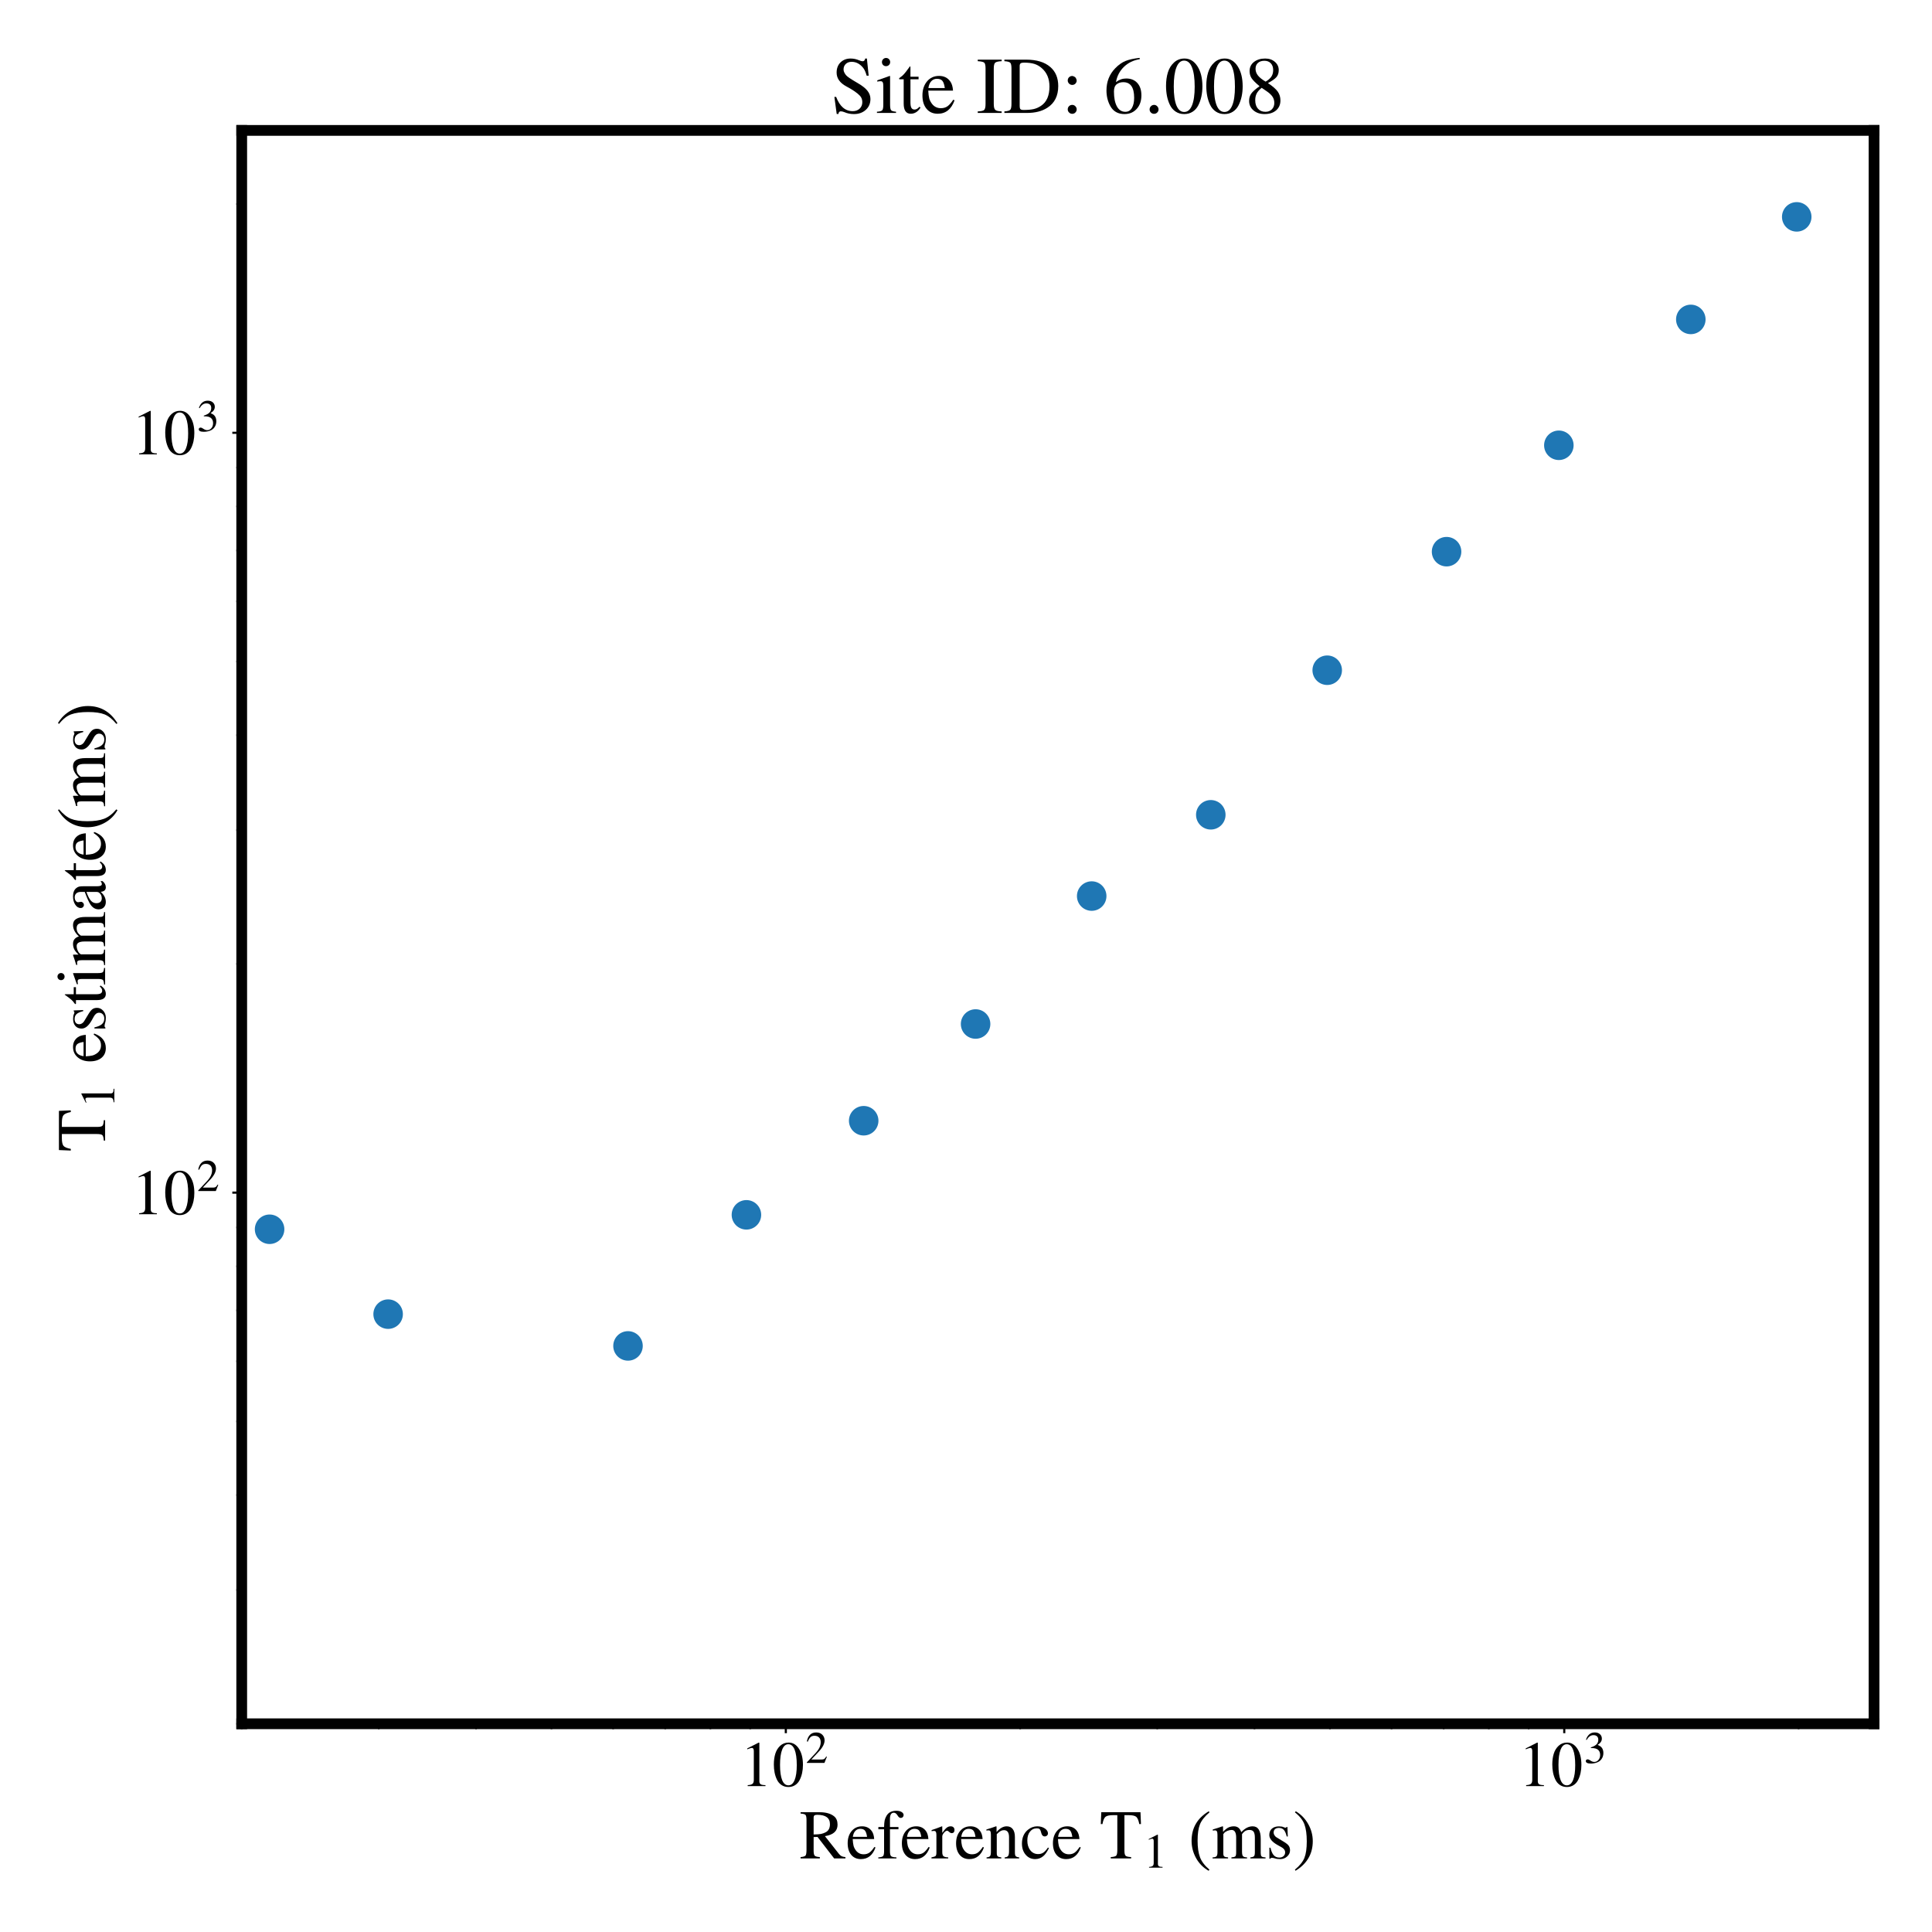
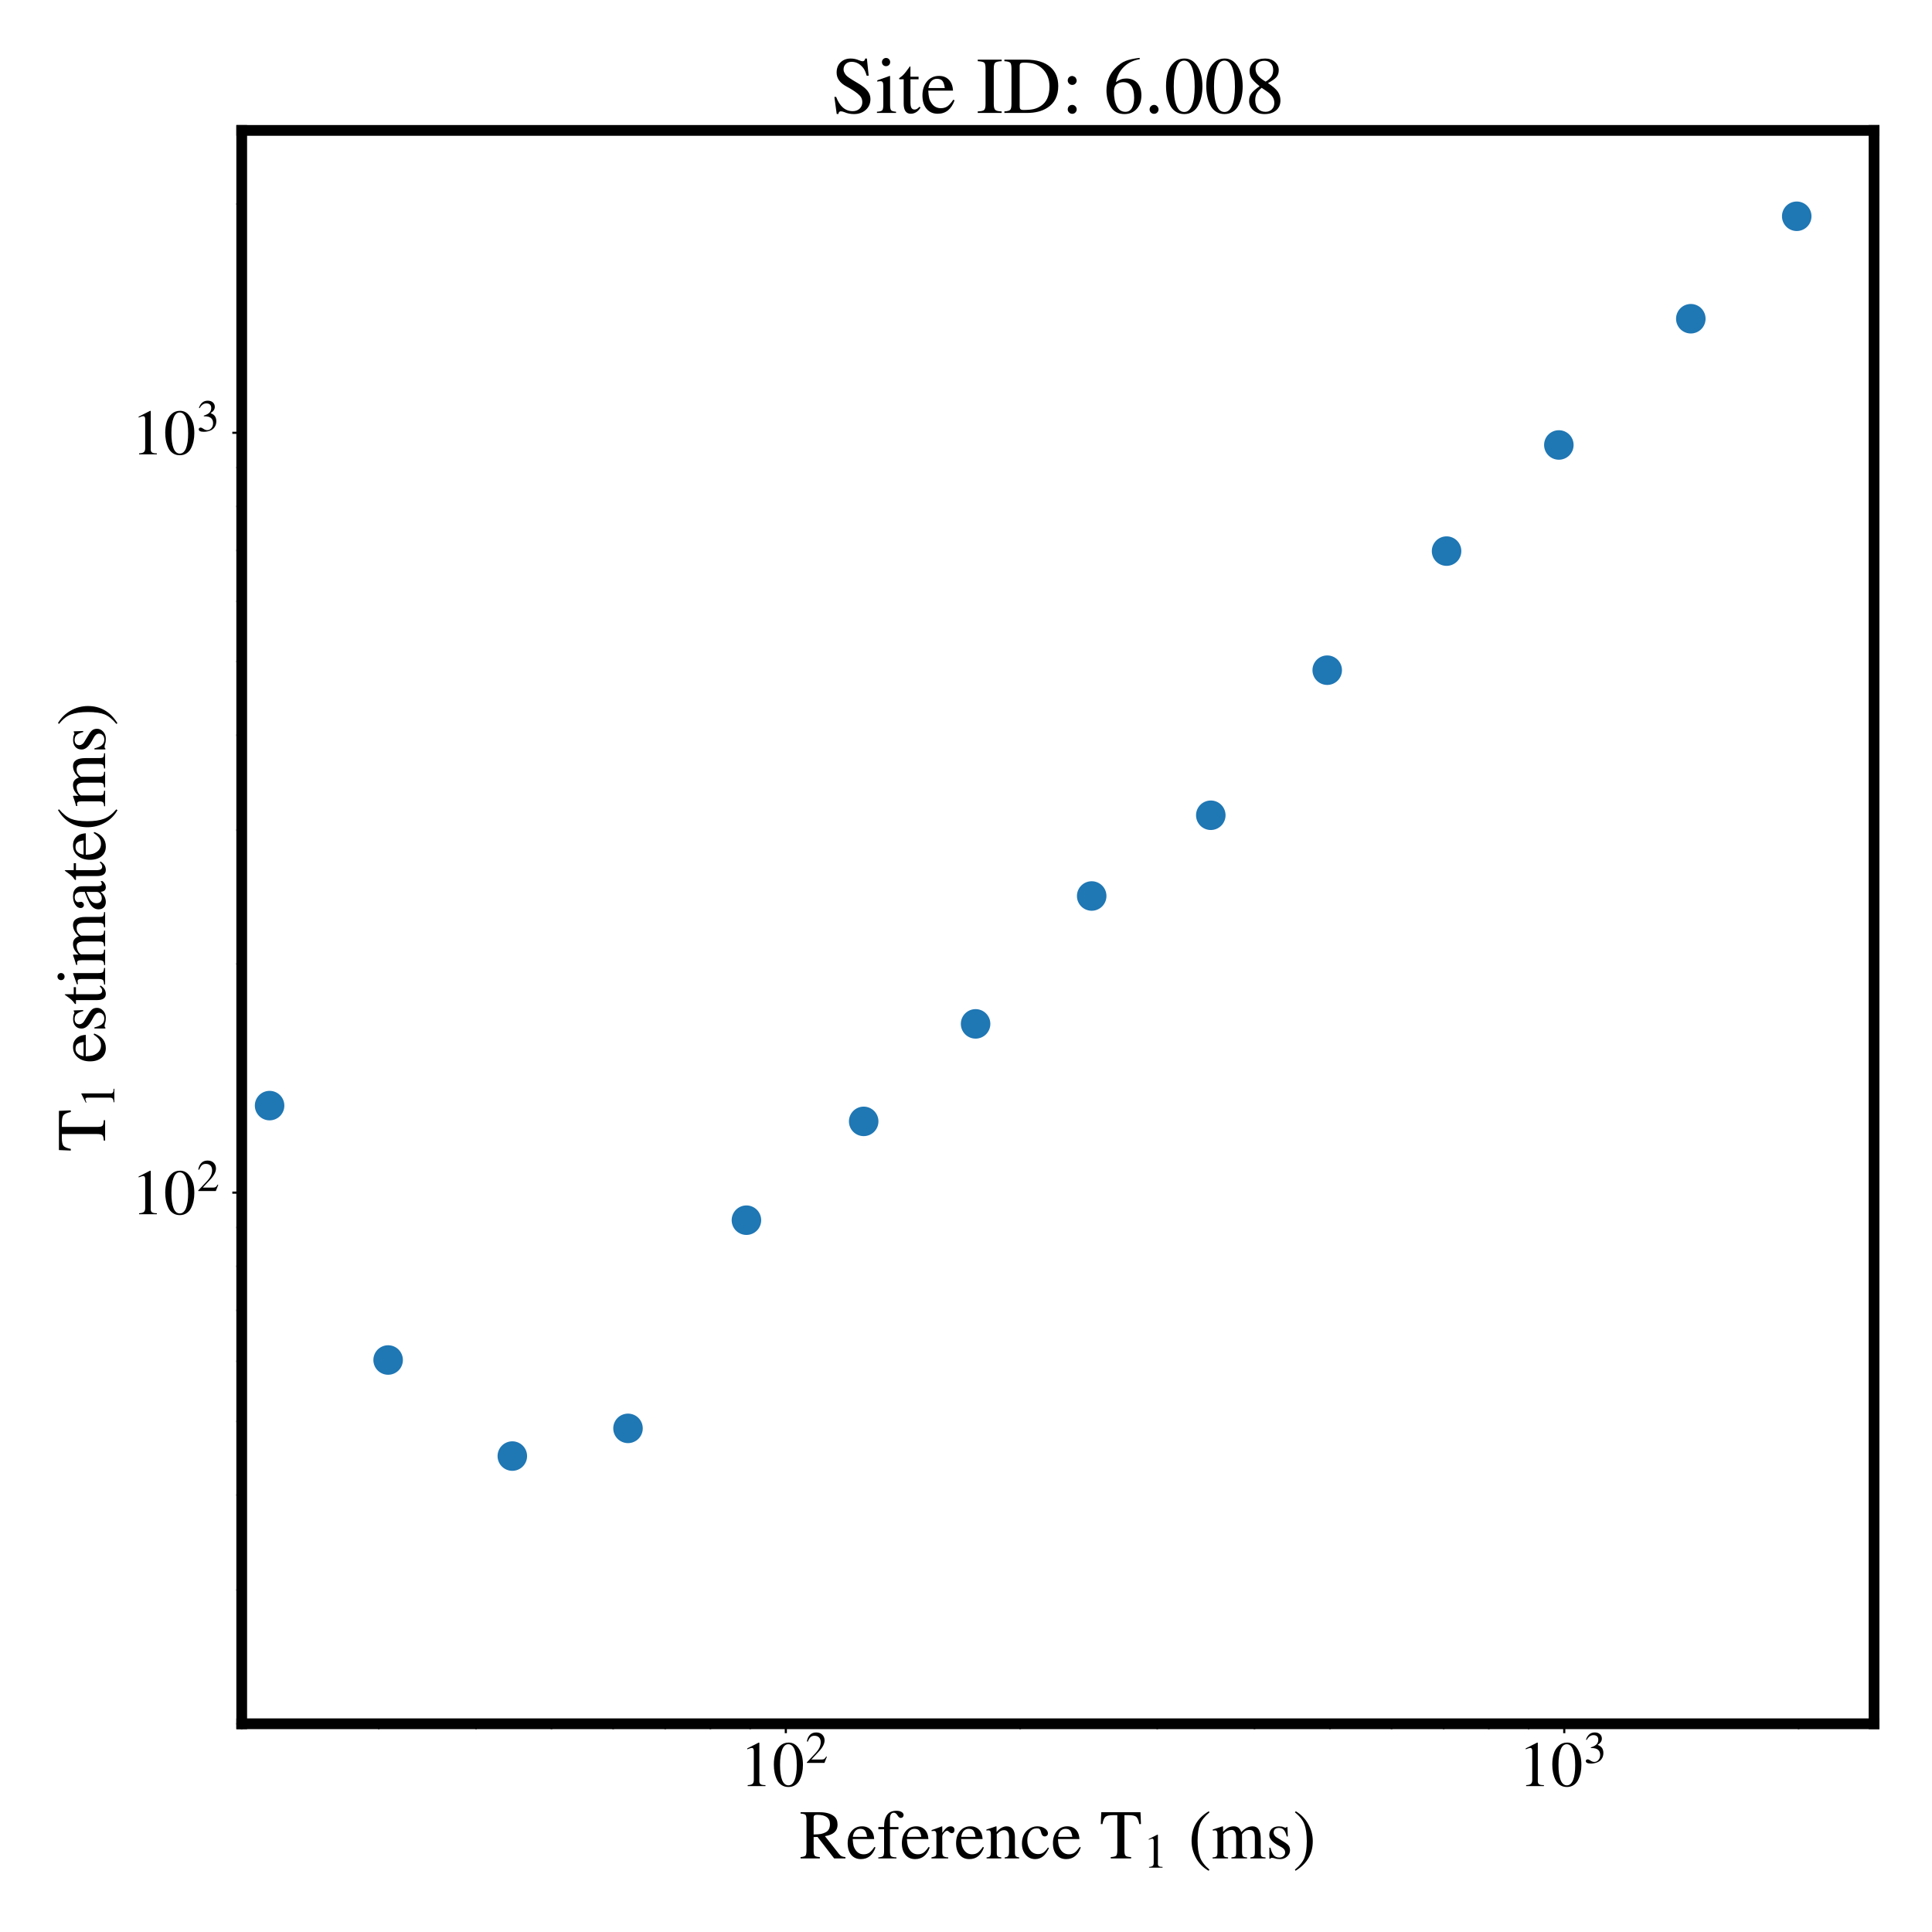
<svg xmlns="http://www.w3.org/2000/svg" xmlns:xlink="http://www.w3.org/1999/xlink" height="720pt" version="1.1" viewBox="0 0 720 720" width="720pt">
  <defs>
    <style type="text/css">*{stroke-linecap:butt;stroke-linejoin:round;}</style>
  </defs>
  <g id="figure_1">
    <g id="patch_1">
      <path d="M 0 720  L 720 720  L 720 0  L 0 0  z " style="fill:#ffffff;" />
    </g>
    <g id="axes_1">
      <g id="patch_2">
        <path d="M 90.08 642.4  L 698.4 642.4  L 698.4 48.6  L 90.08 48.6  z " style="fill:#ffffff;" />
      </g>
      <g id="matplotlib.axis_1">
        <g id="xtick_1">
          <g id="line2d_1">
            <defs>
-               <path d="M 0 0  L 0 3.5  " id="m06dbcc4817" style="stroke:#000000;stroke-width:0.8;" />
-             </defs>
-             <g>
-               <use style="stroke:#000000;stroke-width:0.8;" x="292.853" xlink:href="#m06dbcc4817" y="642.4" />
+               <path d="M 0 0  L 0 3.5  " id="mbd0b3188a4" style="stroke:#000000;stroke-width:0.8;" />
+             </defs>
+             <g>
+               <use style="stroke:#000000;stroke-width:0.8;" x="292.853" xlink:href="#mbd0b3188a4" y="642.4" />
            </g>
          </g>
          <g id="text_1">
            <g transform="translate(275.8133 665.7912)scale(0.24 -0.24)">
              <defs>
                <path d="M 39.406 0  L 11.797 0  L 11.797 1.5  Q 17.297 1.797 19.297 3.547  Q 21.297 5.297 21.297 9.5  L 21.297 54.406  Q 21.297 59.297 18.297 59.297  Q 16.906 59.297 13.797 58.094  L 11.094 57.094  L 11.094 58.5  L 29 67.594  L 29.906 67.297  L 29.906 7.594  Q 29.906 4.297 31.906 2.891  Q 33.906 1.5 39.406 1.5  z " id="STIXGeneral-Regular-49" />
                <path d="M 47.594 33  Q 47.594 26.297 46.297 20.344  Q 45 14.406 42.453 9.406  Q 39.906 4.406 35.406 1.5  Q 30.906 -1.406 25 -1.406  Q 18.906 -1.406 14.297 1.688  Q 9.703 4.797 7.203 10  Q 4.703 15.203 3.547 21.094  Q 2.406 27 2.406 33.594  Q 2.406 42.906 4.703 50.344  Q 7 57.797 12.344 62.688  Q 17.703 67.594 25.406 67.594  Q 35.203 67.594 41.391 58  Q 47.594 48.406 47.594 33  z M 38 32.5  Q 38 48.297 34.641 56.641  Q 31.297 65 24.797 65  Q 18.594 65 15.297 56.594  Q 12 48.203 12 32.906  Q 12 17.5 15.297 9.344  Q 18.594 1.203 25 1.203  Q 31.297 1.203 34.641 9.344  Q 38 17.5 38 32.5  z " id="STIXGeneral-Regular-48" />
                <path d="M 47.406 13.703  L 42 0  L 2.906 0  L 2.906 1.203  L 20.703 20.094  Q 27.703 27.406 30.703 33.5  Q 33.703 39.594 33.703 46.094  Q 33.703 52.797 30 56.5  Q 26.297 60.203 19.797 60.203  Q 14.406 60.203 11.25 57.391  Q 8.094 54.594 5.094 47.203  L 3 47.703  Q 4.703 57 9.844 62.297  Q 15 67.594 23.797 67.594  Q 32.094 67.594 37.188 62.594  Q 42.297 57.594 42.297 50  Q 42.297 38.703 29.5 25.203  L 13 7.594  L 36.406 7.594  Q 39.703 7.594 41.641 8.891  Q 43.594 10.203 46 14.297  z " id="STIXGeneral-Regular-50" />
              </defs>
              <use transform="translate(0 0.684375)" xlink:href="#STIXGeneral-Regular-49" />
              <use transform="translate(49.99999 0.684375)" xlink:href="#STIXGeneral-Regular-48" />
              <use transform="translate(101.575 36.68438)scale(0.7)" xlink:href="#STIXGeneral-Regular-50" />
            </g>
          </g>
        </g>
        <g id="xtick_2">
          <g id="line2d_2">
            <g>
-               <use style="stroke:#000000;stroke-width:0.8;" x="582.956" xlink:href="#m06dbcc4817" y="642.4" />
+               <use style="stroke:#000000;stroke-width:0.8;" x="582.956" xlink:href="#mbd0b3188a4" y="642.4" />
            </g>
          </g>
          <g id="text_2">
            <g transform="translate(565.9164 665.7912)scale(0.24 -0.24)">
              <defs>
                <path d="M 6.094 51  L 4.5 51.406  Q 6.797 58.906 11.688 63.25  Q 16.594 67.594 24.094 67.594  Q 31.094 67.594 35.391 63.797  Q 39.703 60 39.703 53.906  Q 39.703 45.703 30.406 40.094  Q 35.906 37.703 38.703 34.797  Q 43.094 29.906 43.094 21.906  Q 43.094 13.906 38.5 7.906  Q 35.094 3.297 28.75 0.938  Q 22.406 -1.406 15.297 -1.406  Q 4.094 -1.406 4.094 4.297  Q 4.094 5.906 5.297 6.906  Q 6.5 7.906 8.203 7.906  Q 10.703 7.906 14.297 5.297  Q 18.703 2.203 22.906 2.203  Q 28.406 2.203 32.156 6.641  Q 35.906 11.094 35.906 17.5  Q 35.906 29 25.5 32  Q 22.406 33 15.297 33  L 15.297 34.406  Q 20.906 36.297 23.703 38  Q 31.797 42.594 31.797 51.406  Q 31.797 56.406 28.938 59  Q 26.094 61.594 21 61.594  Q 12 61.594 6.094 51  z " id="STIXGeneral-Regular-51" />
              </defs>
              <use transform="translate(0 0.684375)" xlink:href="#STIXGeneral-Regular-49" />
              <use transform="translate(49.99999 0.684375)" xlink:href="#STIXGeneral-Regular-48" />
              <use transform="translate(101.575 36.68438)scale(0.7)" xlink:href="#STIXGeneral-Regular-51" />
            </g>
          </g>
        </g>
        <g id="xtick_3">
          <g id="line2d_3">
            <defs>
-               <path d="M 0 0  L 0 2  " id="me43adddd44" style="stroke:#000000;stroke-width:0.6;" />
-             </defs>
-             <g>
-               <use style="stroke:#000000;stroke-width:0.6;" x="90.08" xlink:href="#me43adddd44" y="642.4" />
+               <path d="M 0 0  L 0 2  " id="m724d293ea2" style="stroke:#000000;stroke-width:0.6;" />
+             </defs>
+             <g>
+               <use style="stroke:#000000;stroke-width:0.6;" x="90.08" xlink:href="#m724d293ea2" y="642.4" />
            </g>
          </g>
        </g>
        <g id="xtick_4">
          <g id="line2d_4">
            <g>
-               <use style="stroke:#000000;stroke-width:0.6;" x="141.165" xlink:href="#me43adddd44" y="642.4" />
+               <use style="stroke:#000000;stroke-width:0.6;" x="141.165" xlink:href="#m724d293ea2" y="642.4" />
            </g>
          </g>
        </g>
        <g id="xtick_5">
          <g id="line2d_5">
            <g>
-               <use style="stroke:#000000;stroke-width:0.6;" x="177.41" xlink:href="#me43adddd44" y="642.4" />
+               <use style="stroke:#000000;stroke-width:0.6;" x="177.41" xlink:href="#m724d293ea2" y="642.4" />
            </g>
          </g>
        </g>
        <g id="xtick_6">
          <g id="line2d_6">
            <g>
-               <use style="stroke:#000000;stroke-width:0.6;" x="205.524" xlink:href="#me43adddd44" y="642.4" />
+               <use style="stroke:#000000;stroke-width:0.6;" x="205.524" xlink:href="#m724d293ea2" y="642.4" />
            </g>
          </g>
        </g>
        <g id="xtick_7">
          <g id="line2d_7">
            <g>
-               <use style="stroke:#000000;stroke-width:0.6;" x="228.494" xlink:href="#me43adddd44" y="642.4" />
+               <use style="stroke:#000000;stroke-width:0.6;" x="228.494" xlink:href="#m724d293ea2" y="642.4" />
            </g>
          </g>
        </g>
        <g id="xtick_8">
          <g id="line2d_8">
            <g>
-               <use style="stroke:#000000;stroke-width:0.6;" x="247.916" xlink:href="#me43adddd44" y="642.4" />
+               <use style="stroke:#000000;stroke-width:0.6;" x="247.916" xlink:href="#m724d293ea2" y="642.4" />
            </g>
          </g>
        </g>
        <g id="xtick_9">
          <g id="line2d_9">
            <g>
-               <use style="stroke:#000000;stroke-width:0.6;" x="264.739" xlink:href="#me43adddd44" y="642.4" />
+               <use style="stroke:#000000;stroke-width:0.6;" x="264.739" xlink:href="#m724d293ea2" y="642.4" />
            </g>
          </g>
        </g>
        <g id="xtick_10">
          <g id="line2d_10">
            <g>
-               <use style="stroke:#000000;stroke-width:0.6;" x="279.579" xlink:href="#me43adddd44" y="642.4" />
+               <use style="stroke:#000000;stroke-width:0.6;" x="279.579" xlink:href="#m724d293ea2" y="642.4" />
            </g>
          </g>
        </g>
        <g id="xtick_11">
          <g id="line2d_11">
            <g>
-               <use style="stroke:#000000;stroke-width:0.6;" x="380.183" xlink:href="#me43adddd44" y="642.4" />
+               <use style="stroke:#000000;stroke-width:0.6;" x="380.183" xlink:href="#m724d293ea2" y="642.4" />
            </g>
          </g>
        </g>
        <g id="xtick_12">
          <g id="line2d_12">
            <g>
-               <use style="stroke:#000000;stroke-width:0.6;" x="431.268" xlink:href="#me43adddd44" y="642.4" />
+               <use style="stroke:#000000;stroke-width:0.6;" x="431.268" xlink:href="#m724d293ea2" y="642.4" />
            </g>
          </g>
        </g>
        <g id="xtick_13">
          <g id="line2d_13">
            <g>
-               <use style="stroke:#000000;stroke-width:0.6;" x="467.513" xlink:href="#me43adddd44" y="642.4" />
+               <use style="stroke:#000000;stroke-width:0.6;" x="467.513" xlink:href="#m724d293ea2" y="642.4" />
            </g>
          </g>
        </g>
        <g id="xtick_14">
          <g id="line2d_14">
            <g>
-               <use style="stroke:#000000;stroke-width:0.6;" x="495.627" xlink:href="#me43adddd44" y="642.4" />
+               <use style="stroke:#000000;stroke-width:0.6;" x="495.627" xlink:href="#m724d293ea2" y="642.4" />
            </g>
          </g>
        </g>
        <g id="xtick_15">
          <g id="line2d_15">
            <g>
-               <use style="stroke:#000000;stroke-width:0.6;" x="518.597" xlink:href="#me43adddd44" y="642.4" />
+               <use style="stroke:#000000;stroke-width:0.6;" x="518.597" xlink:href="#m724d293ea2" y="642.4" />
            </g>
          </g>
        </g>
        <g id="xtick_16">
          <g id="line2d_16">
            <g>
-               <use style="stroke:#000000;stroke-width:0.6;" x="538.019" xlink:href="#me43adddd44" y="642.4" />
+               <use style="stroke:#000000;stroke-width:0.6;" x="538.019" xlink:href="#m724d293ea2" y="642.4" />
            </g>
          </g>
        </g>
        <g id="xtick_17">
          <g id="line2d_17">
            <g>
-               <use style="stroke:#000000;stroke-width:0.6;" x="554.842" xlink:href="#me43adddd44" y="642.4" />
+               <use style="stroke:#000000;stroke-width:0.6;" x="554.842" xlink:href="#m724d293ea2" y="642.4" />
            </g>
          </g>
        </g>
        <g id="xtick_18">
          <g id="line2d_18">
            <g>
-               <use style="stroke:#000000;stroke-width:0.6;" x="569.682" xlink:href="#me43adddd44" y="642.4" />
+               <use style="stroke:#000000;stroke-width:0.6;" x="569.682" xlink:href="#m724d293ea2" y="642.4" />
            </g>
          </g>
        </g>
        <g id="xtick_19">
          <g id="line2d_19">
            <g>
-               <use style="stroke:#000000;stroke-width:0.6;" x="670.286" xlink:href="#me43adddd44" y="642.4" />
+               <use style="stroke:#000000;stroke-width:0.6;" x="670.286" xlink:href="#m724d293ea2" y="642.4" />
            </g>
          </g>
        </g>
        <g id="text_3">
          <g transform="translate(297.91 692.7572)scale(0.26 -0.26)">
            <defs>
              <path d="M 66 0  L 49.797 0  L 26 30.797  L 20.406 30.594  L 20.406 11.203  Q 20.406 5.5 21.953 3.891  Q 23.5 2.297 29.297 1.906  L 29.297 0  L 1.703 0  L 1.703 1.906  Q 7.406 2.406 8.797 4.094  Q 10.203 5.797 10.203 12.406  L 10.203 55.094  Q 10.203 60.703 8.797 62.297  Q 7.406 63.906 1.703 64.297  L 1.703 66.203  L 28.906 66.203  Q 42.594 66.203 49.797 60.297  Q 54.703 56.297 54.703 48.297  Q 54.703 34.703 36.594 31.906  L 56.594 6.594  Q 58.703 4 60.594 3.094  Q 62.5 2.203 66 1.906  z M 20.406 58.297  L 20.406 34.297  Q 27.594 34.406 31.094 35.094  Q 34.594 35.797 38.094 37.703  Q 43.797 40.906 43.797 49.094  Q 43.797 62.5 25.5 62.5  Q 22.797 62.5 21.594 61.641  Q 20.406 60.797 20.406 58.297  z " id="STIXGeneral-Regular-82" />
              <path d="M 40.797 16.406  L 42.406 15.703  Q 36.406 -1 21.5 -1  Q 12.703 -1 7.594 5.141  Q 2.5 11.297 2.5 21.703  Q 2.5 32.406 8.203 39.203  Q 13.906 46 23.203 46  Q 32.203 46 37.094 39.094  Q 40 35.094 40.5 27.703  L 9.703 27.703  Q 10.094 21.406 10.938 18.094  Q 11.797 14.797 14.297 11.406  Q 18.5 5.906 25.406 5.906  Q 30.297 5.906 33.641 8.297  Q 37 10.703 40.797 16.406  z M 9.906 30.906  L 30.297 30.906  Q 29.406 37.203 27.344 39.797  Q 25.297 42.406 20.5 42.406  Q 16.297 42.406 13.5 39.453  Q 10.703 36.5 9.906 30.906  z " id="STIXGeneral-Regular-101" />
              <path d="M 2.094 45  L 10.297 45  Q 10.406 51 11.094 54.344  Q 11.797 57.703 13.797 61.094  Q 18 68.297 27.906 68.297  Q 32.406 68.297 35.344 66.547  Q 38.297 64.797 38.297 62.094  Q 38.297 60.406 37.094 59.203  Q 35.906 58 34.094 58  Q 31.703 58 29.594 61.594  Q 27.203 65.5 24.297 65.5  Q 18.703 65.5 18.703 56.594  L 18.703 45  L 30.906 45  L 30.906 41.797  L 18.703 41.797  L 18.703 10.406  Q 18.703 4.797 20.297 3.25  Q 21.906 1.703 28 1.5  L 28 0  L 2 0  L 2 1.5  Q 7.406 1.797 8.844 3.344  Q 10.297 4.906 10.297 10.406  L 10.297 41.797  L 2.094 41.797  z " id="STIXGeneral-Regular-102" />
              <path d="M 16 45.797  L 16 36.594  Q 19.797 42 22.344 44  Q 24.906 46 28 46  Q 30.594 46 32.047 44.594  Q 33.5 43.203 33.5 40.703  Q 33.5 38.594 32.453 37.391  Q 31.406 36.203 29.594 36.203  Q 27.703 36.203 25.594 38.203  Q 24 39.703 23 39.703  Q 20.906 39.703 18.453 36.797  Q 16 33.906 16 31.5  L 16 9  Q 16 4.703 17.703 3.203  Q 19.406 1.703 24.5 1.5  L 24.5 0  L 0.5 0  L 0.5 1.5  Q 5.297 2.406 6.438 3.5  Q 7.594 4.594 7.594 8.406  L 7.594 33.406  Q 7.594 36.703 6.844 38.047  Q 6.094 39.406 4.203 39.406  Q 2.594 39.406 0.703 39  L 0.703 40.594  Q 7 42.594 15.5 46  z " id="STIXGeneral-Regular-114" />
              <path d="M 48.5 0  L 27.703 0  L 27.797 1.5  Q 31.5 1.797 32.75 3.641  Q 34 5.5 34 10.5  L 34 30.406  Q 34 40.5 26.703 40.5  Q 24.203 40.5 22 39.297  Q 19.797 38.094 16.406 34.797  L 16.406 7.203  Q 16.406 4.203 17.75 3  Q 19.094 1.797 22.906 1.5  L 22.906 0  L 1.797 0  L 1.797 1.5  Q 5.594 1.797 6.797 3.344  Q 8 4.906 8 9.406  L 8 33.703  Q 8 37.406 7.297 38.797  Q 6.594 40.203 4.5 40.203  Q 2.5 40.203 1.594 39.797  L 1.594 41.5  Q 8.594 43.5 15.297 46  L 16.094 45.703  L 16.094 37.906  L 16.203 37.906  Q 23.297 46 30.594 46  Q 36.297 46 39.344 42  Q 42.406 38 42.406 30.594  L 42.406 8.5  Q 42.406 4.5 43.594 3.203  Q 44.797 1.906 48.5 1.5  z " id="STIXGeneral-Regular-110" />
              <path d="M 39.797 15.594  L 41.203 14.703  Q 36.906 6.297 33 3.203  Q 27.906 -1 21.5 -1  Q 13.203 -1 7.844 5.25  Q 2.5 11.5 2.5 21.203  Q 2.5 33.906 10.906 40.906  Q 17.094 46 24.406 46  Q 30.703 46 35.25 42.953  Q 39.797 39.906 39.797 35.703  Q 39.797 34 38.391 32.75  Q 37 31.5 35.094 31.5  Q 31.594 31.5 30.297 36.094  L 29.703 38.297  Q 28.906 41.094 27.703 42.094  Q 26.5 43.094 23.797 43.094  Q 17.703 43.094 13.953 38.297  Q 10.203 33.5 10.203 25.703  Q 10.203 17.094 14.5 11.641  Q 18.797 6.203 25.703 6.203  Q 30 6.203 33.094 8.25  Q 36.203 10.297 39.797 15.594  z " id="STIXGeneral-Regular-99" />
              <path id="STIXGeneral-Regular-32" />
              <path d="M 59.297 49.203  L 56.906 49.203  Q 55.297 57.406 52.391 59.703  Q 49.5 62 41.5 62  L 35.594 62  L 35.594 11.094  Q 35.594 5.406 37.297 3.797  Q 39 2.203 45.203 1.906  L 45.203 0  L 16 0  L 16 1.906  Q 22.297 2.297 23.844 4  Q 25.406 5.703 25.406 12.297  L 25.406 62  L 19.406 62  Q 11.297 62 8.438 59.641  Q 5.594 57.297 4.094 49.203  L 1.703 49.203  L 2.406 66.203  L 58.594 66.203  z " id="STIXGeneral-Regular-84" />
              <path d="M 30.406 -16.094  L 29.203 -17.703  Q 17.594 -11.094 11.188 0.5  Q 4.797 12.094 4.797 25.203  Q 4.797 52.906 29.5 67.594  L 30.406 66  Q 20.203 57.297 16.797 48.844  Q 13.406 40.406 13.406 25.5  Q 13.406 10.703 16.906 1.5  Q 20.406 -7.703 30.406 -16.094  z " id="STIXGeneral-Regular-40" />
              <path d="M 77.5 0  L 55.703 0  L 55.703 1.5  Q 59.906 1.906 61.047 3.25  Q 62.203 4.594 62.203 9  L 62.203 29.594  Q 62.203 35.594 60.453 38.188  Q 58.703 40.797 54.5 40.797  Q 51 40.797 48.547 39.391  Q 46.094 38 43.797 34.703  L 43.797 9.5  Q 43.797 4.703 45.25 3.141  Q 46.703 1.594 51 1.5  L 51 0  L 28.594 0  L 28.594 1.5  Q 33 1.797 34.203 2.938  Q 35.406 4.094 35.406 8.594  L 35.406 29.703  Q 35.406 40.797 28.906 40.797  Q 26.094 40.797 22.938 39.547  Q 19.797 38.297 18.297 36.5  Q 17 35 17 34.797  L 17 7  Q 17 3.797 18.391 2.75  Q 19.797 1.703 23.797 1.5  L 23.797 0  L 1.594 0  L 1.594 1.5  Q 5.797 1.594 7.188 3.047  Q 8.594 4.5 8.594 8.797  L 8.594 33.594  Q 8.594 37.297 7.797 38.75  Q 7 40.203 5.094 40.203  Q 3.594 40.203 1.906 39.797  L 1.906 41.5  Q 8.703 43.406 15.797 46  L 16.594 45.703  L 16.594 38.297  L 16.797 38.297  Q 21.297 43 24.75 44.5  Q 28.203 46 32.094 46  Q 40 46 42.703 37.594  Q 50.5 46 59 46  Q 70.594 46 70.594 28  L 70.594 7.703  Q 70.594 4.406 71.594 3.156  Q 72.594 1.906 74.906 1.703  L 77.5 1.5  z " id="STIXGeneral-Regular-109" />
              <path d="M 15.594 30.094  L 26 23.797  Q 31 20.797 32.891 18.188  Q 34.797 15.594 34.797 11.5  Q 34.797 6.5 30.641 2.75  Q 26.5 -1 20.797 -1  Q 16.094 -1 13.5 -0.094  Q 10.797 0.797 8.906 0.797  Q 7.203 0.797 6.5 -0.406  L 5.203 -0.406  L 5.203 15.297  L 6.797 15.297  Q 8.406 8 11.406 4.594  Q 14.406 1.203 19.5 1.203  Q 23.203 1.203 25.5 3.297  Q 27.797 5.406 27.797 8.594  Q 27.797 13.203 22.5 16.094  L 17.094 19.094  Q 5.094 25.797 5.094 33.594  Q 5.094 39.406 8.844 42.656  Q 12.594 45.906 18.906 45.906  Q 23.297 45.906 25.594 44.797  Q 27.406 44 28.406 44  Q 29.094 44 30 45  L 31.094 45  L 31.594 31.406  L 30.094 31.406  Q 28.406 38.203 25.844 40.953  Q 23.297 43.703 18.797 43.703  Q 15.406 43.703 13.344 42  Q 11.297 40.297 11.297 36.906  Q 11.297 35.203 12.438 33.25  Q 13.594 31.297 15.594 30.094  z " id="STIXGeneral-Regular-115" />
              <path d="M 2.906 66  L 4.094 67.594  Q 15.5 60.797 22 49.188  Q 28.5 37.594 28.5 24.703  Q 28.5 -2.594 3.797 -17.703  L 2.906 -16.094  Q 13.203 -7.594 16.547 0.844  Q 19.906 9.297 19.906 24.406  Q 19.906 39.594 16.547 48.75  Q 13.203 57.906 2.906 66  z " id="STIXGeneral-Regular-41" />
            </defs>
            <use transform="translate(0 0.703125)" xlink:href="#STIXGeneral-Regular-82" />
            <use transform="translate(66.7 0.703125)" xlink:href="#STIXGeneral-Regular-101" />
            <use transform="translate(111.1 0.703125)" xlink:href="#STIXGeneral-Regular-102" />
            <use transform="translate(144.4 0.703125)" xlink:href="#STIXGeneral-Regular-101" />
            <use transform="translate(188.8 0.703125)" xlink:href="#STIXGeneral-Regular-114" />
            <use transform="translate(222.1 0.703125)" xlink:href="#STIXGeneral-Regular-101" />
            <use transform="translate(266.5 0.703125)" xlink:href="#STIXGeneral-Regular-110" />
            <use transform="translate(316.4999 0.703125)" xlink:href="#STIXGeneral-Regular-99" />
            <use transform="translate(360.8999 0.703125)" xlink:href="#STIXGeneral-Regular-101" />
            <use transform="translate(405.2999 0.703125)" xlink:href="#STIXGeneral-Regular-32" />
            <use transform="translate(430.2999 0.703125)" xlink:href="#STIXGeneral-Regular-84" />
            <use transform="translate(492.9432 -12.525)scale(0.7)" xlink:href="#STIXGeneral-Regular-49" />
            <use transform="translate(532.3525 0.703125)" xlink:href="#STIXGeneral-Regular-32" />
            <use transform="translate(557.3525 0.703125)" xlink:href="#STIXGeneral-Regular-40" />
            <use transform="translate(590.6525 0.703125)" xlink:href="#STIXGeneral-Regular-109" />
            <use transform="translate(668.4525 0.703125)" xlink:href="#STIXGeneral-Regular-115" />
            <use transform="translate(707.3525 0.703125)" xlink:href="#STIXGeneral-Regular-41" />
          </g>
        </g>
      </g>
      <g id="matplotlib.axis_2">
        <g id="ytick_1">
          <g id="line2d_20">
            <defs>
-               <path d="M 0 0  L -3.5 0  " id="md7c97d9076" style="stroke:#000000;stroke-width:0.8;" />
-             </defs>
-             <g>
-               <use style="stroke:#000000;stroke-width:0.8;" x="90.08" xlink:href="#md7c97d9076" y="444.467" />
+               <path d="M 0 0  L -3.5 0  " id="m0804178d48" style="stroke:#000000;stroke-width:0.8;" />
+             </defs>
+             <g>
+               <use style="stroke:#000000;stroke-width:0.8;" x="90.08" xlink:href="#m0804178d48" y="444.467" />
            </g>
          </g>
          <g id="text_4">
            <g transform="translate(49 452.6623)scale(0.24 -0.24)">
              <use transform="translate(0 0.684375)" xlink:href="#STIXGeneral-Regular-49" />
              <use transform="translate(49.99999 0.684375)" xlink:href="#STIXGeneral-Regular-48" />
              <use transform="translate(101.575 36.68438)scale(0.7)" xlink:href="#STIXGeneral-Regular-50" />
            </g>
          </g>
        </g>
        <g id="ytick_2">
          <g id="line2d_21">
            <g>
-               <use style="stroke:#000000;stroke-width:0.8;" x="90.08" xlink:href="#md7c97d9076" y="161.288" />
+               <use style="stroke:#000000;stroke-width:0.8;" x="90.08" xlink:href="#m0804178d48" y="161.288" />
            </g>
          </g>
          <g id="text_5">
            <g transform="translate(49 169.4837)scale(0.24 -0.24)">
              <use transform="translate(0 0.684375)" xlink:href="#STIXGeneral-Regular-49" />
              <use transform="translate(49.99999 0.684375)" xlink:href="#STIXGeneral-Regular-48" />
              <use transform="translate(101.575 36.68438)scale(0.7)" xlink:href="#STIXGeneral-Regular-51" />
            </g>
          </g>
        </g>
        <g id="ytick_3">
          <g id="line2d_22">
            <defs>
-               <path d="M 0 0  L -2 0  " id="m8c0775eaf2" style="stroke:#000000;stroke-width:0.6;" />
-             </defs>
-             <g>
-               <use style="stroke:#000000;stroke-width:0.6;" x="90.08" xlink:href="#m8c0775eaf2" y="642.4" />
+               <path d="M 0 0  L -2 0  " id="ma21bcf3471" style="stroke:#000000;stroke-width:0.6;" />
+             </defs>
+             <g>
+               <use style="stroke:#000000;stroke-width:0.6;" x="90.08" xlink:href="#ma21bcf3471" y="642.4" />
            </g>
          </g>
        </g>
        <g id="ytick_4">
          <g id="line2d_23">
            <g>
-               <use style="stroke:#000000;stroke-width:0.6;" x="90.08" xlink:href="#m8c0775eaf2" y="592.535" />
+               <use style="stroke:#000000;stroke-width:0.6;" x="90.08" xlink:href="#ma21bcf3471" y="592.535" />
            </g>
          </g>
        </g>
        <g id="ytick_5">
          <g id="line2d_24">
            <g>
-               <use style="stroke:#000000;stroke-width:0.6;" x="90.08" xlink:href="#m8c0775eaf2" y="557.155" />
+               <use style="stroke:#000000;stroke-width:0.6;" x="90.08" xlink:href="#ma21bcf3471" y="557.155" />
            </g>
          </g>
        </g>
        <g id="ytick_6">
          <g id="line2d_25">
            <g>
-               <use style="stroke:#000000;stroke-width:0.6;" x="90.08" xlink:href="#m8c0775eaf2" y="529.712" />
+               <use style="stroke:#000000;stroke-width:0.6;" x="90.08" xlink:href="#ma21bcf3471" y="529.712" />
            </g>
          </g>
        </g>
        <g id="ytick_7">
          <g id="line2d_26">
            <g>
-               <use style="stroke:#000000;stroke-width:0.6;" x="90.08" xlink:href="#m8c0775eaf2" y="507.289" />
+               <use style="stroke:#000000;stroke-width:0.6;" x="90.08" xlink:href="#ma21bcf3471" y="507.289" />
            </g>
          </g>
        </g>
        <g id="ytick_8">
          <g id="line2d_27">
            <g>
-               <use style="stroke:#000000;stroke-width:0.6;" x="90.08" xlink:href="#m8c0775eaf2" y="488.332" />
+               <use style="stroke:#000000;stroke-width:0.6;" x="90.08" xlink:href="#ma21bcf3471" y="488.332" />
            </g>
          </g>
        </g>
        <g id="ytick_9">
          <g id="line2d_28">
            <g>
-               <use style="stroke:#000000;stroke-width:0.6;" x="90.08" xlink:href="#m8c0775eaf2" y="471.91" />
+               <use style="stroke:#000000;stroke-width:0.6;" x="90.08" xlink:href="#ma21bcf3471" y="471.91" />
            </g>
          </g>
        </g>
        <g id="ytick_10">
          <g id="line2d_29">
            <g>
-               <use style="stroke:#000000;stroke-width:0.6;" x="90.08" xlink:href="#m8c0775eaf2" y="457.424" />
+               <use style="stroke:#000000;stroke-width:0.6;" x="90.08" xlink:href="#ma21bcf3471" y="457.424" />
            </g>
          </g>
        </g>
        <g id="ytick_11">
          <g id="line2d_30">
            <g>
-               <use style="stroke:#000000;stroke-width:0.6;" x="90.08" xlink:href="#m8c0775eaf2" y="359.221" />
+               <use style="stroke:#000000;stroke-width:0.6;" x="90.08" xlink:href="#ma21bcf3471" y="359.221" />
            </g>
          </g>
        </g>
        <g id="ytick_12">
          <g id="line2d_31">
            <g>
-               <use style="stroke:#000000;stroke-width:0.6;" x="90.08" xlink:href="#m8c0775eaf2" y="309.356" />
+               <use style="stroke:#000000;stroke-width:0.6;" x="90.08" xlink:href="#ma21bcf3471" y="309.356" />
            </g>
          </g>
        </g>
        <g id="ytick_13">
          <g id="line2d_32">
            <g>
-               <use style="stroke:#000000;stroke-width:0.6;" x="90.08" xlink:href="#m8c0775eaf2" y="273.976" />
+               <use style="stroke:#000000;stroke-width:0.6;" x="90.08" xlink:href="#ma21bcf3471" y="273.976" />
            </g>
          </g>
        </g>
        <g id="ytick_14">
          <g id="line2d_33">
            <g>
-               <use style="stroke:#000000;stroke-width:0.6;" x="90.08" xlink:href="#m8c0775eaf2" y="246.533" />
+               <use style="stroke:#000000;stroke-width:0.6;" x="90.08" xlink:href="#ma21bcf3471" y="246.533" />
            </g>
          </g>
        </g>
        <g id="ytick_15">
          <g id="line2d_34">
            <g>
-               <use style="stroke:#000000;stroke-width:0.6;" x="90.08" xlink:href="#m8c0775eaf2" y="224.111" />
+               <use style="stroke:#000000;stroke-width:0.6;" x="90.08" xlink:href="#ma21bcf3471" y="224.111" />
            </g>
          </g>
        </g>
        <g id="ytick_16">
          <g id="line2d_35">
            <g>
-               <use style="stroke:#000000;stroke-width:0.6;" x="90.08" xlink:href="#m8c0775eaf2" y="205.153" />
+               <use style="stroke:#000000;stroke-width:0.6;" x="90.08" xlink:href="#ma21bcf3471" y="205.153" />
            </g>
          </g>
        </g>
        <g id="ytick_17">
          <g id="line2d_36">
            <g>
-               <use style="stroke:#000000;stroke-width:0.6;" x="90.08" xlink:href="#m8c0775eaf2" y="188.731" />
+               <use style="stroke:#000000;stroke-width:0.6;" x="90.08" xlink:href="#ma21bcf3471" y="188.731" />
            </g>
          </g>
        </g>
        <g id="ytick_18">
          <g id="line2d_37">
            <g>
-               <use style="stroke:#000000;stroke-width:0.6;" x="90.08" xlink:href="#m8c0775eaf2" y="174.246" />
+               <use style="stroke:#000000;stroke-width:0.6;" x="90.08" xlink:href="#ma21bcf3471" y="174.246" />
            </g>
          </g>
        </g>
        <g id="ytick_19">
          <g id="line2d_38">
            <g>
-               <use style="stroke:#000000;stroke-width:0.6;" x="90.08" xlink:href="#m8c0775eaf2" y="76.043" />
+               <use style="stroke:#000000;stroke-width:0.6;" x="90.08" xlink:href="#ma21bcf3471" y="76.043" />
            </g>
          </g>
        </g>
        <g id="text_6">
          <g transform="translate(39.35719 429.22)rotate(-90)scale(0.26 -0.26)">
            <defs>
              <path d="M 26.594 7.703  L 27.906 6.594  Q 23.094 -1 15.797 -1  Q 7 -1 7 11.703  L 7 41.797  L 1.703 41.797  Q 1.297 42.094 1.297 42.5  Q 1.297 43.297 3 44.406  Q 6.797 46.594 12.703 55.094  Q 12.906 55.406 13.656 56.344  Q 14.406 57.297 14.703 57.906  Q 15.406 57.906 15.406 56.594  L 15.406 45  L 25.5 45  L 25.5 41.797  L 15.406 41.797  L 15.406 13.203  Q 15.406 8.406 16.594 6.297  Q 17.797 4.203 20.594 4.203  Q 23.594 4.203 26.594 7.703  z " id="STIXGeneral-Regular-116" />
              <path d="M 18 63.203  Q 18 61 16.5 59.547  Q 15 58.094 12.797 58.094  Q 10.703 58.094 9.25 59.547  Q 7.797 61 7.797 63.203  Q 7.797 65.297 9.297 66.797  Q 10.797 68.297 12.906 68.297  Q 15.094 68.297 16.547 66.797  Q 18 65.297 18 63.203  z M 25.297 0  L 1.594 0  L 1.594 1.5  Q 6.797 1.797 8.141 3.297  Q 9.5 4.797 9.5 10.406  L 9.5 33.094  Q 9.5 36.594 8.797 38  Q 8.094 39.406 6.203 39.406  Q 3.797 39.406 2 38.906  L 2 40.5  L 17.5 46  L 17.906 45.594  L 17.906 10.5  Q 17.906 4.906 19.156 3.406  Q 20.406 1.906 25.297 1.5  z " id="STIXGeneral-Regular-105" />
              <path d="M 44.203 6.594  L 44.203 3.797  Q 40.406 -1 35.203 -1  Q 29.5 -1 28.797 6.297  L 28.703 6.297  Q 22.297 -1 14.203 -1  Q 9.5 -1 6.594 1.75  Q 3.703 4.5 3.703 9.406  Q 3.703 16.406 10.703 21.094  Q 15.5 24.297 28.703 29.203  L 28.703 34.594  Q 28.703 39.094 26.547 41.344  Q 24.406 43.594 20.906 43.594  Q 17.906 43.594 15.906 42.141  Q 13.906 40.703 13.906 38.703  Q 13.906 37.797 14.203 36.688  Q 14.5 35.594 14.5 34.5  Q 14.5 33 13.141 31.703  Q 11.797 30.406 9.906 30.406  Q 8.203 30.406 6.891 31.703  Q 5.594 33 5.594 35  Q 5.594 39.797 10.703 43  Q 15.406 46 22.203 46  Q 30.297 46 34 41.5  Q 35.797 39.406 36.297 37.25  Q 36.797 35.094 36.797 30.406  L 36.797 11.297  Q 36.797 4.703 39.906 4.703  Q 41.906 4.703 44.203 6.594  z M 28.703 12.703  L 28.703 26.797  Q 19.5 23.594 15.906 20.203  Q 12.5 17.094 12.5 12.5  Q 12.5 8.703 14.391 6.75  Q 16.297 4.797 19.406 4.797  Q 22.703 4.797 25.203 6.406  Q 27.297 7.906 28 9.203  Q 28.703 10.5 28.703 12.703  z " id="STIXGeneral-Regular-97" />
            </defs>
            <use transform="translate(0 0.703125)" xlink:href="#STIXGeneral-Regular-84" />
            <use transform="translate(62.64327 -12.525)scale(0.7)" xlink:href="#STIXGeneral-Regular-49" />
            <use transform="translate(102.0526 0.703125)" xlink:href="#STIXGeneral-Regular-32" />
            <use transform="translate(127.0526 0.703125)" xlink:href="#STIXGeneral-Regular-101" />
            <use transform="translate(171.4526 0.703125)" xlink:href="#STIXGeneral-Regular-115" />
            <use transform="translate(210.3526 0.703125)" xlink:href="#STIXGeneral-Regular-116" />
            <use transform="translate(238.1526 0.703125)" xlink:href="#STIXGeneral-Regular-105" />
            <use transform="translate(265.9526 0.703125)" xlink:href="#STIXGeneral-Regular-109" />
            <use transform="translate(343.7526 0.703125)" xlink:href="#STIXGeneral-Regular-97" />
            <use transform="translate(388.1526 0.703125)" xlink:href="#STIXGeneral-Regular-116" />
            <use transform="translate(415.9526 0.703125)" xlink:href="#STIXGeneral-Regular-101" />
            <use transform="translate(460.3525 0.703125)" xlink:href="#STIXGeneral-Regular-40" />
            <use transform="translate(493.6525 0.703125)" xlink:href="#STIXGeneral-Regular-109" />
            <use transform="translate(571.4525 0.703125)" xlink:href="#STIXGeneral-Regular-115" />
            <use transform="translate(610.3525 0.703125)" xlink:href="#STIXGeneral-Regular-41" />
          </g>
        </g>
      </g>
      <g id="line2d_39">
        <defs>
-           <path d="M 0 5  C 1.326 5 2.598 4.473 3.536 3.536  C 4.473 2.598 5 1.326 5 0  C 5 -1.326 4.473 -2.598 3.536 -3.536  C 2.598 -4.473 1.326 -5 0 -5  C -1.326 -5 -2.598 -4.473 -3.536 -3.536  C -4.473 -2.598 -5 -1.326 -5 0  C -5 1.326 -4.473 2.598 -3.536 3.536  C -2.598 4.473 -1.326 5 0 5  z " id="m72ebaf38e4" style="stroke:#1f77b4;" />
+           <path d="M 0 5  C 1.326 5 2.598 4.473 3.536 3.536  C 4.473 2.598 5 1.326 5 0  C 5 -1.326 4.473 -2.598 3.536 -3.536  C 2.598 -4.473 1.326 -5 0 -5  C -1.326 -5 -2.598 -4.473 -3.536 -3.536  C -4.473 -2.598 -5 -1.326 -5 0  C -5 1.326 -4.473 2.598 -3.536 3.536  C -2.598 4.473 -1.326 5 0 5  z " id="m43faf49cda" style="stroke:#1f77b4;" />
        </defs>
-         <g clip-path="url(#p1842c5fc95)">
-           <use style="fill:#1f77b4;stroke:#1f77b4;" x="669.591" xlink:href="#m72ebaf38e4" y="80.82" />
-           <use style="fill:#1f77b4;stroke:#1f77b4;" x="630.117" xlink:href="#m72ebaf38e4" y="119.037" />
-           <use style="fill:#1f77b4;stroke:#1f77b4;" x="580.937" xlink:href="#m72ebaf38e4" y="165.944" />
-           <use style="fill:#1f77b4;stroke:#1f77b4;" x="539.094" xlink:href="#m72ebaf38e4" y="205.593" />
-           <use style="fill:#1f77b4;stroke:#1f77b4;" x="494.615" xlink:href="#m72ebaf38e4" y="249.773" />
-           <use style="fill:#1f77b4;stroke:#1f77b4;" x="451.228" xlink:href="#m72ebaf38e4" y="303.649" />
-           <use style="fill:#1f77b4;stroke:#1f77b4;" x="406.842" xlink:href="#m72ebaf38e4" y="333.937" />
-           <use style="fill:#1f77b4;stroke:#1f77b4;" x="363.575" xlink:href="#m72ebaf38e4" y="381.619" />
-           <use style="fill:#1f77b4;stroke:#1f77b4;" x="321.871" xlink:href="#m72ebaf38e4" y="417.665" />
-           <use style="fill:#1f77b4;stroke:#1f77b4;" x="278.171" xlink:href="#m72ebaf38e4" y="452.732" />
-           <use style="fill:#1f77b4;stroke:#1f77b4;" x="234.04" xlink:href="#m72ebaf38e4" y="501.582" />
-           <use style="fill:#1f77b4;stroke:#1f77b4;" x="190.926" xlink:href="#m72ebaf38e4" y="727.645" />
-           <use style="fill:#1f77b4;stroke:#1f77b4;" x="144.644" xlink:href="#m72ebaf38e4" y="489.745" />
-           <use style="fill:#1f77b4;stroke:#1f77b4;" x="100.469" xlink:href="#m72ebaf38e4" y="458.109" />
+         <g clip-path="url(#p68f79566e7)">
+           <use style="fill:#1f77b4;stroke:#1f77b4;" x="669.591" xlink:href="#m43faf49cda" y="80.597" />
+           <use style="fill:#1f77b4;stroke:#1f77b4;" x="630.117" xlink:href="#m43faf49cda" y="118.783" />
+           <use style="fill:#1f77b4;stroke:#1f77b4;" x="580.937" xlink:href="#m43faf49cda" y="165.828" />
+           <use style="fill:#1f77b4;stroke:#1f77b4;" x="539.094" xlink:href="#m43faf49cda" y="205.382" />
+           <use style="fill:#1f77b4;stroke:#1f77b4;" x="494.615" xlink:href="#m43faf49cda" y="249.76" />
+           <use style="fill:#1f77b4;stroke:#1f77b4;" x="451.228" xlink:href="#m43faf49cda" y="303.821" />
+           <use style="fill:#1f77b4;stroke:#1f77b4;" x="406.842" xlink:href="#m43faf49cda" y="333.913" />
+           <use style="fill:#1f77b4;stroke:#1f77b4;" x="363.575" xlink:href="#m43faf49cda" y="381.569" />
+           <use style="fill:#1f77b4;stroke:#1f77b4;" x="321.871" xlink:href="#m43faf49cda" y="417.904" />
+           <use style="fill:#1f77b4;stroke:#1f77b4;" x="278.171" xlink:href="#m43faf49cda" y="454.729" />
+           <use style="fill:#1f77b4;stroke:#1f77b4;" x="234.04" xlink:href="#m43faf49cda" y="532.311" />
+           <use style="fill:#1f77b4;stroke:#1f77b4;" x="190.926" xlink:href="#m43faf49cda" y="542.636" />
+           <use style="fill:#1f77b4;stroke:#1f77b4;" x="144.644" xlink:href="#m43faf49cda" y="506.835" />
+           <use style="fill:#1f77b4;stroke:#1f77b4;" x="100.469" xlink:href="#m43faf49cda" y="412.027" />
        </g>
      </g>
      <g id="patch_3">
        <path d="M 90.08 642.4  L 90.08 48.6  " style="fill:none;stroke:#000000;stroke-linecap:square;stroke-linejoin:miter;stroke-width:4;" />
      </g>
      <g id="patch_4">
        <path d="M 698.4 642.4  L 698.4 48.6  " style="fill:none;stroke:#000000;stroke-linecap:square;stroke-linejoin:miter;stroke-width:4;" />
      </g>
      <g id="patch_5">
        <path d="M 90.08 642.4  L 698.4 642.4  " style="fill:none;stroke:#000000;stroke-linecap:square;stroke-linejoin:miter;stroke-width:4;" />
      </g>
      <g id="patch_6">
        <path d="M 90.08 48.6  L 698.4 48.6  " style="fill:none;stroke:#000000;stroke-linecap:square;stroke-linejoin:miter;stroke-width:4;" />
      </g>
      <g id="text_7">
        <g transform="translate(309.6564 42.08906)scale(0.3 -0.3)">
          <defs>
            <path d="M 46.906 46.297  L 44.406 46.297  Q 42.703 52.5 40.297 55.703  Q 34.203 63.5 25.797 63.5  Q 21.203 63.5 18.453 60.844  Q 15.703 58.203 15.703 54  Q 15.703 52 16.703 50.094  Q 17.703 48.203 18.844 46.844  Q 20 45.5 22.891 43.5  Q 25.797 41.5 27.594 40.453  Q 29.406 39.406 33.594 36.906  Q 41.703 32.203 45.391 27.547  Q 49.094 22.906 49.094 17.297  Q 49.094 9 43.297 3.797  Q 37.5 -1.406 28.703 -1.406  Q 22.203 -1.406 16.906 0.906  Q 14.297 2 12.203 2  Q 11 2 10.203 1.094  Q 9.406 0.203 9.406 -1.297  L 7.203 -1.297  L 4.297 19.906  L 6.5 19.906  Q 13.203 2.203 27.094 2.203  Q 32.406 2.203 35.703 5.344  Q 39 8.5 39 13.406  Q 39 18.094 36.094 21.297  Q 31.297 26.5 19.297 32.906  Q 7.094 39.406 7.094 50.094  Q 7.094 58.094 12 62.844  Q 16.906 67.594 24.5 67.594  Q 29.797 67.594 35 65.406  Q 37.703 64.203 39.406 64.203  Q 42 64.203 42.594 67.594  L 44.703 67.594  z " id="STIXGeneral-Regular-83" />
            <path d="M 31.5 0  L 1.797 0  L 1.797 1.906  Q 8.094 2.094 9.797 3.75  Q 11.5 5.406 11.5 11.203  L 11.5 55.094  Q 11.5 60.906 9.891 62.406  Q 8.297 63.906 1.797 64.297  L 1.797 66.203  L 31.5 66.203  L 31.5 64.297  Q 25.203 64 23.453 62.391  Q 21.703 60.797 21.703 55.094  L 21.703 11.203  Q 21.703 5.594 23.5 3.844  Q 25.297 2.094 31.5 1.906  z " id="STIXGeneral-Regular-73" />
            <path d="M 1.594 66.203  L 28.594 66.203  Q 48.094 66.203 58.594 57.094  Q 68.5 48.594 68.5 33.406  Q 68.5 15.094 54.906 6.406  Q 45 0 29.703 0  L 1.594 0  L 1.594 1.906  Q 7.406 2.297 8.906 3.938  Q 10.406 5.594 10.406 11.5  L 10.406 55  Q 10.406 60.797 8.906 62.344  Q 7.406 63.906 1.594 64.297  z M 20.594 58.297  L 20.594 8.406  Q 20.594 5.703 21.547 4.703  Q 22.5 3.703 25.406 3.703  Q 33.203 3.703 38 4.797  Q 42.797 5.906 47.203 8.906  Q 57.594 15.906 57.594 32.797  Q 57.594 47.297 48.094 55.594  Q 43.797 59.406 38.688 60.953  Q 33.594 62.5 25.906 62.5  Q 23 62.5 21.797 61.594  Q 20.594 60.703 20.594 58.297  z " id="STIXGeneral-Regular-68" />
            <path d="M 15.906 45.906  Q 19.203 42.594 19.203 40.297  Q 19.203 38 17.594 36.391  Q 16 34.797 13.703 34.797  Q 11.406 34.797 9.75 36.438  Q 8.094 38.094 8.094 40.297  Q 8.094 42.703 9.688 44.297  Q 11.297 45.906 13.703 45.906  Q 15.906 45.906 19.203 42.594  z M 19.203 4.406  Q 19.203 2.203 17.594 0.547  Q 16 -1.094 13.703 -1.094  Q 11.406 -1.094 9.75 0.547  Q 8.094 2.203 8.094 4.406  Q 8.094 6.797 9.688 8.391  Q 11.297 10 13.703 10  Q 15.906 10 17.547 8.344  Q 19.203 6.703 19.203 4.406  z " id="STIXGeneral-Regular-58" />
            <path d="M 44.594 68.406  L 44.797 66.797  Q 33 64.906 25.094 57.25  Q 17.203 49.594 15.203 38.297  Q 21 42.797 27.906 42.797  Q 36.703 42.797 41.75 37.188  Q 46.797 31.594 46.797 21.906  Q 46.797 12.094 41.703 5.906  Q 35.797 -1.406 25.797 -1.406  Q 13.594 -1.406 8.094 8.703  Q 3.406 17.297 3.406 27.906  Q 3.406 44.297 14.297 55.5  Q 20.5 61.906 27.047 64.547  Q 33.594 67.203 44.594 68.406  z M 37.797 18.797  Q 37.797 38.203 24.297 38.203  Q 19.297 38.203 16 35.547  Q 12.703 32.906 12.703 26.594  Q 12.703 14.906 16.344 8.156  Q 20 1.406 26.906 1.406  Q 32.203 1.406 35 6.156  Q 37.797 10.906 37.797 18.797  z " id="STIXGeneral-Regular-54" />
            <path d="M 18.094 4.297  Q 18.094 2.094 16.438 0.5  Q 14.797 -1.094 12.5 -1.094  Q 10.203 -1.094 8.594 0.5  Q 7 2.094 7 4.391  Q 7 6.703 8.641 8.344  Q 10.297 10 12.594 10  Q 14.797 10 16.438 8.297  Q 18.094 6.594 18.094 4.297  z " id="STIXGeneral-Regular-46" />
            <path d="M 44.5 15.5  Q 44.5 7.797 39.141 3.188  Q 33.797 -1.406 24.797 -1.406  Q 16.406 -1.406 11 3.188  Q 5.594 7.797 5.594 14.906  Q 5.594 20.203 8.188 23.953  Q 10.797 27.703 18.594 33.203  Q 11.094 39.406 8.641 43.203  Q 6.203 47 6.203 52  Q 6.203 59.094 11.641 63.344  Q 17.094 67.594 25.594 67.594  Q 32.906 67.594 37.656 63.438  Q 42.406 59.297 42.406 53.297  Q 42.406 47.797 39.547 44.5  Q 36.703 41.203 29 37.094  Q 38 31.094 41.25 26.391  Q 44.5 21.703 44.5 15.5  z M 35.5 53.297  Q 35.5 58.5 32.594 61.641  Q 29.703 64.797 24.594 64.797  Q 19.5 64.797 16.547 62.141  Q 13.594 59.5 13.594 54.891  Q 13.594 50.297 16.547 46.547  Q 19.5 42.797 26.094 38.906  Q 31.203 41.906 33.344 45.25  Q 35.5 48.594 35.5 53.297  z M 27.094 27.203  L 21.203 31.203  Q 16.797 27.594 15 24.141  Q 13.203 20.703 13.203 15.797  Q 13.203 9 16.641 5.203  Q 20.094 1.406 25.906 1.406  Q 30.797 1.406 33.844 4.453  Q 36.906 7.5 36.906 12.406  Q 36.906 16.906 34.594 20.297  Q 32.297 23.703 27.094 27.203  z " id="STIXGeneral-Regular-56" />
          </defs>
          <use xlink:href="#STIXGeneral-Regular-83" />
          <use x="55.6" xlink:href="#STIXGeneral-Regular-105" />
          <use x="83.4" xlink:href="#STIXGeneral-Regular-116" />
          <use x="111.2" xlink:href="#STIXGeneral-Regular-101" />
          <use x="155.6" xlink:href="#STIXGeneral-Regular-32" />
          <use x="180.6" xlink:href="#STIXGeneral-Regular-73" />
          <use x="213.9" xlink:href="#STIXGeneral-Regular-68" />
          <use x="286.1" xlink:href="#STIXGeneral-Regular-58" />
          <use x="313.9" xlink:href="#STIXGeneral-Regular-32" />
          <use x="338.9" xlink:href="#STIXGeneral-Regular-54" />
          <use x="388.9" xlink:href="#STIXGeneral-Regular-46" />
          <use x="413.9" xlink:href="#STIXGeneral-Regular-48" />
          <use x="463.9" xlink:href="#STIXGeneral-Regular-48" />
          <use x="513.9" xlink:href="#STIXGeneral-Regular-56" />
        </g>
      </g>
    </g>
  </g>
  <defs>
-     <clipPath id="p1842c5fc95">
+     <clipPath id="p68f79566e7">
      <rect height="593.8" width="608.32" x="90.08" y="48.6" />
    </clipPath>
  </defs>
</svg>
